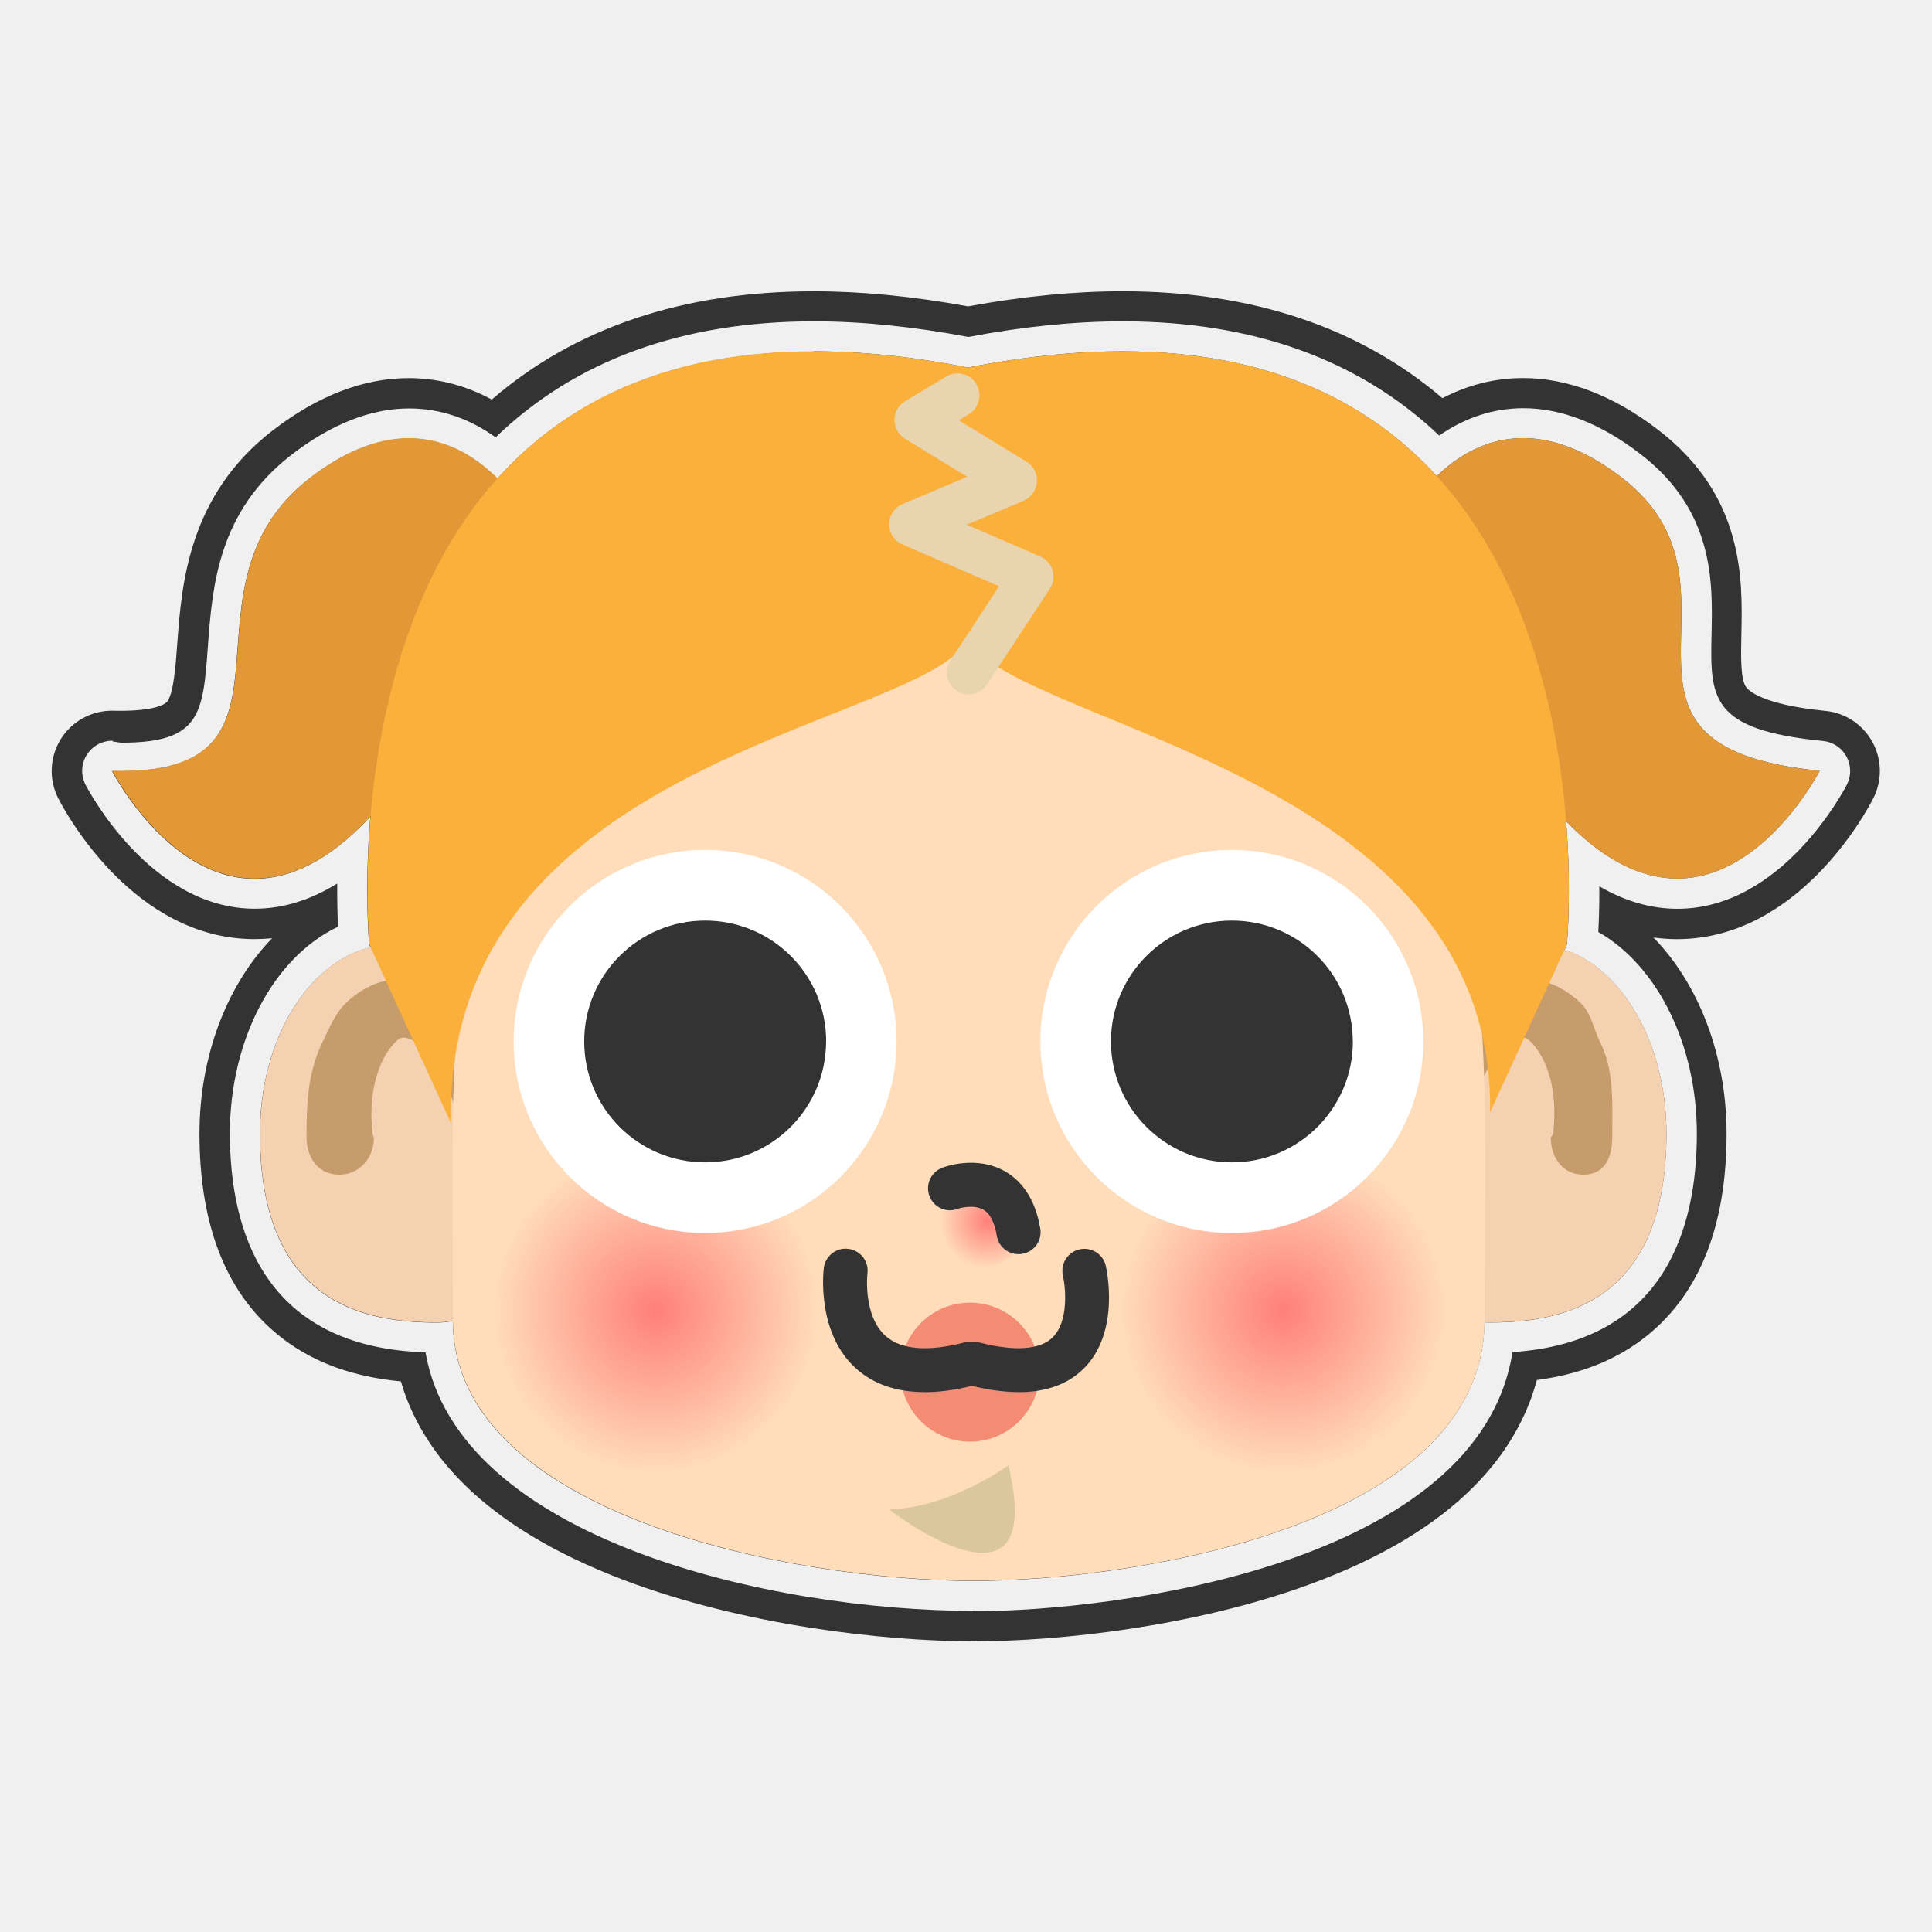
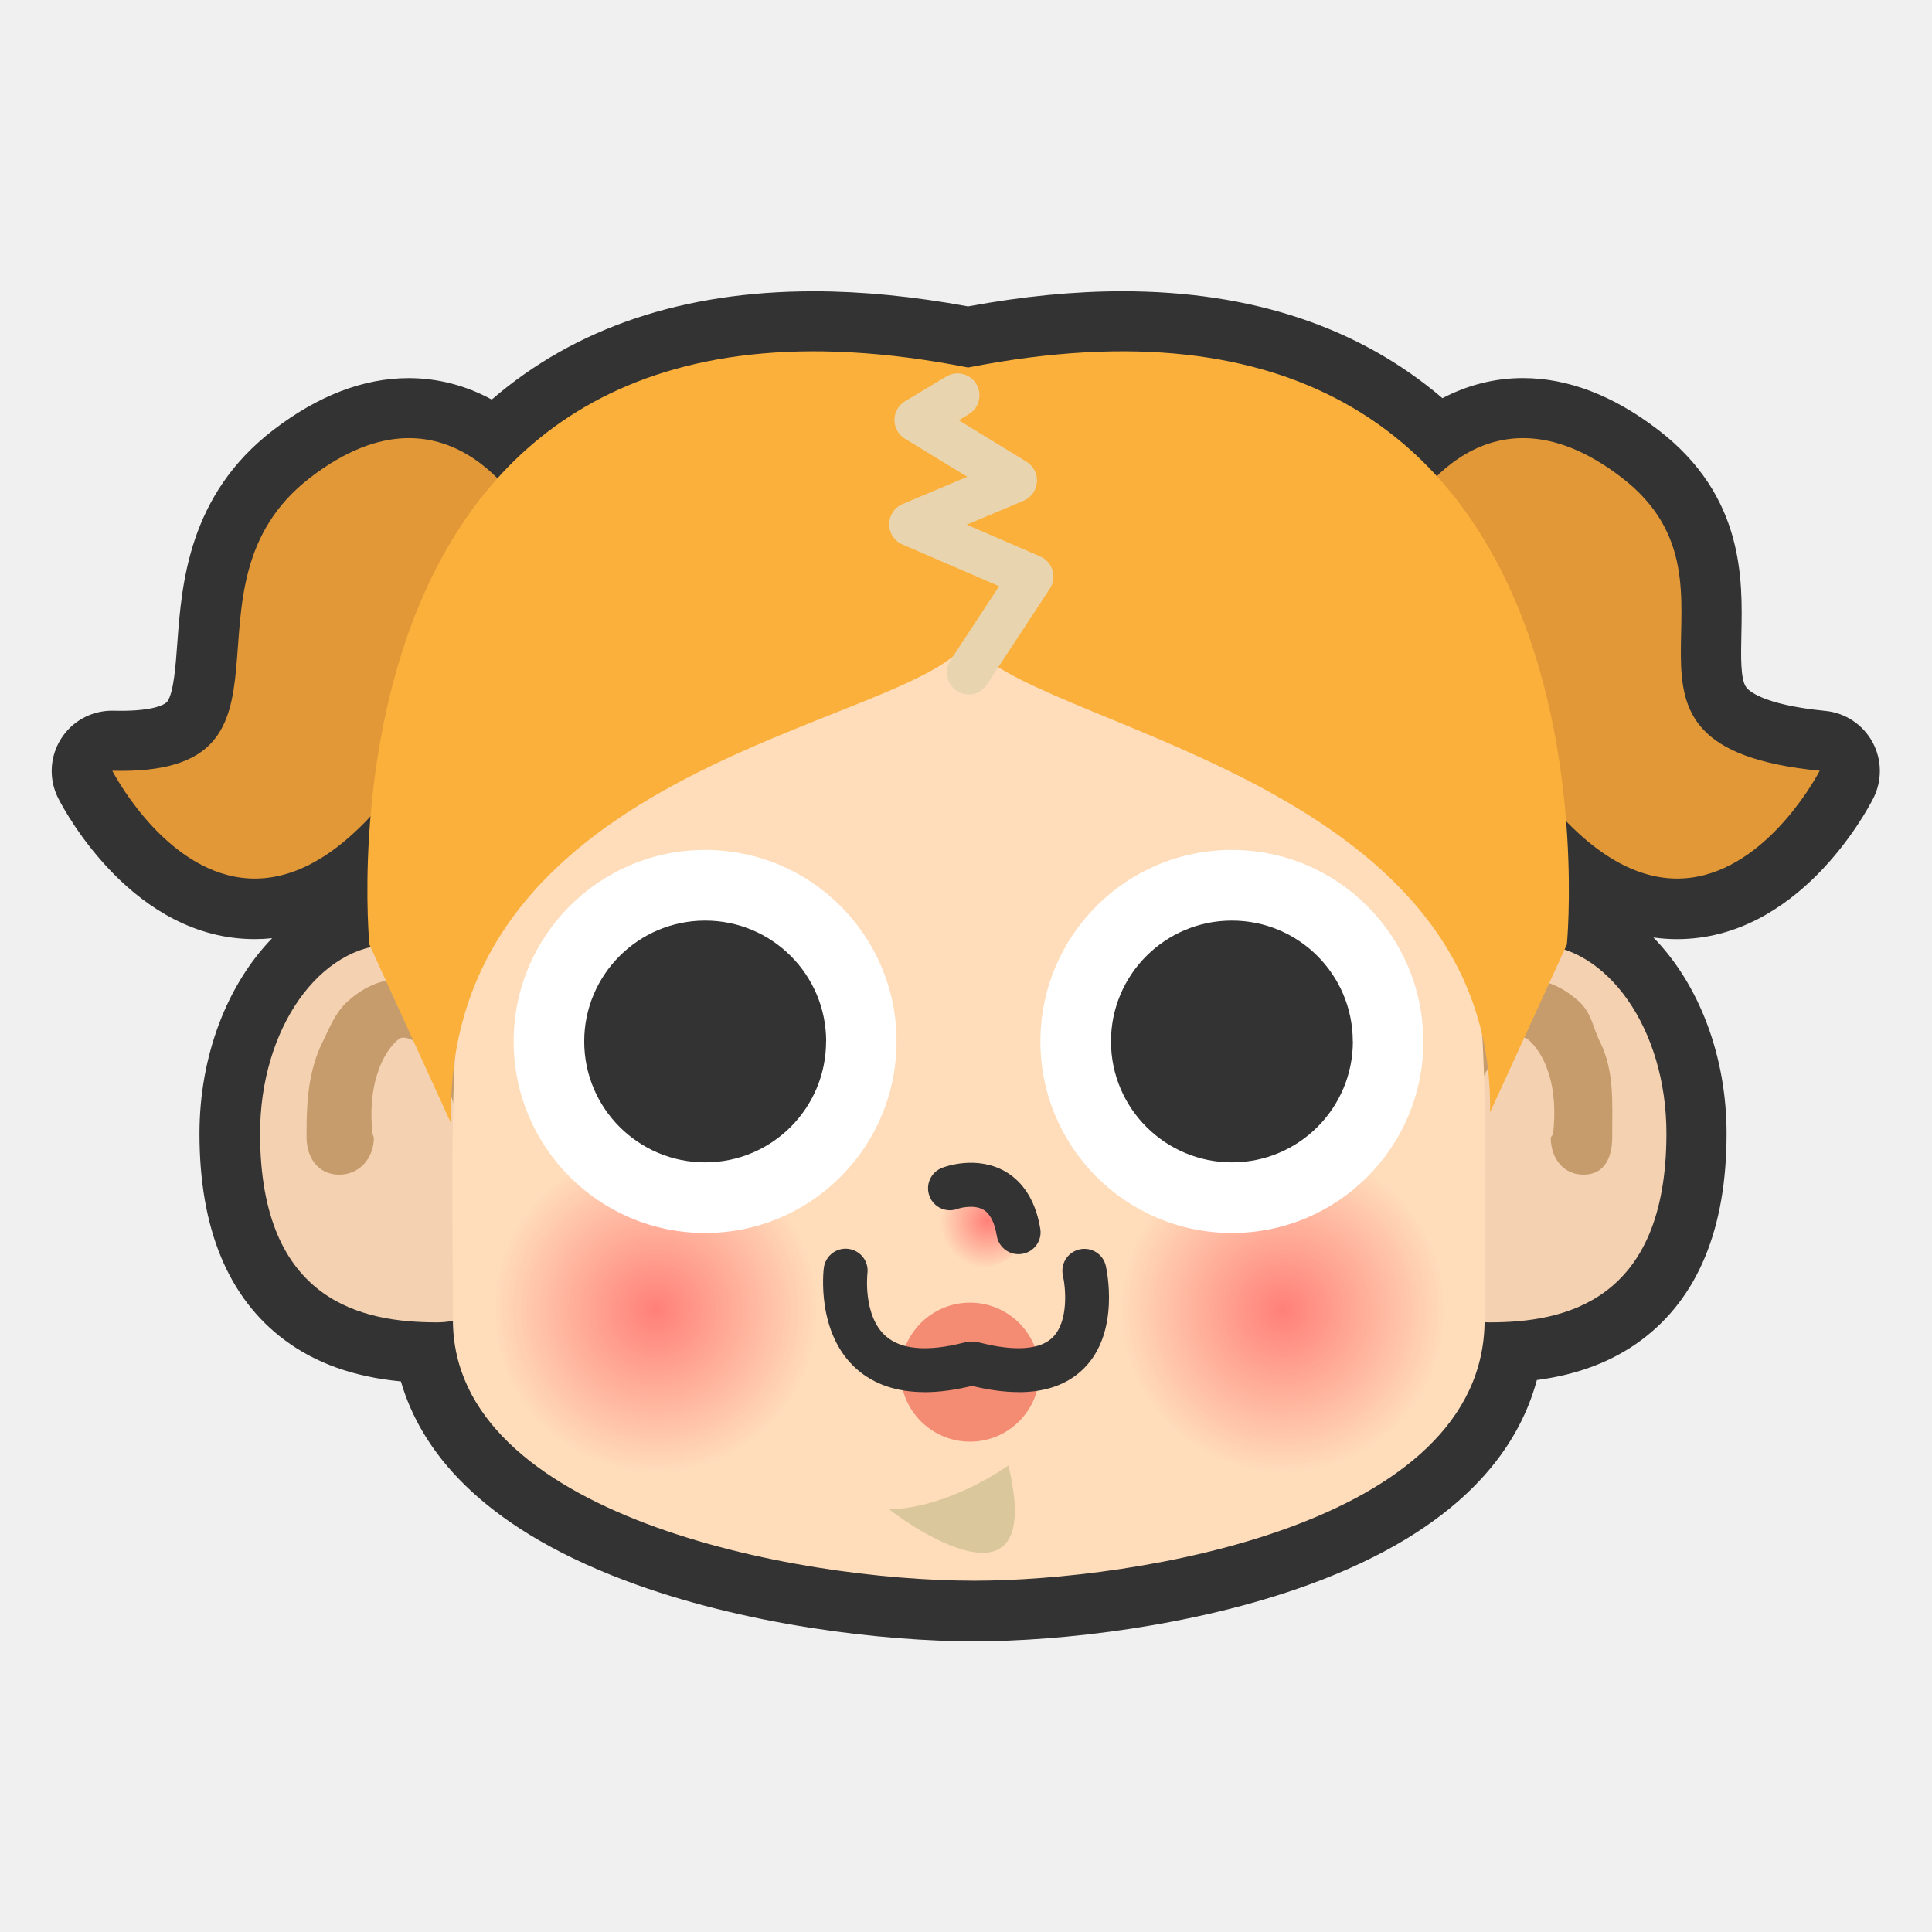
- <svg xmlns="http://www.w3.org/2000/svg" width="256" height="256" viewBox="0 0 256 256">
-   <path d="M129.092 213.45c-26.738 0-68.396-9.392-72.71-34.254-21.374-.68-25.92-16.063-25.92-29.013 0-12.51 5.85-23.37 14.326-27.382-.065-1.43-.12-3.38-.102-5.73-3.584 2.22-7.237 3.34-10.925 3.34-13.85 0-22.09-15.78-22.44-16.45-.64-1.25-.57-2.76.18-3.95.74-1.16 2.02-1.86 3.39-1.86.04 0 .08.12.11.12.38.01.73.14 1.09.14h.01c10.52 0 10.79-3.84 11.45-12.82.59-7.91 1.32-17.82 11.14-25.38 5.23-4.02 10.46-6.09 15.52-6.09 4.05 0 7.95 1.3 11.46 3.83 10.56-10.2 24.74-15.37 42.18-15.37 6.36 0 13.23.7 20.45 2.07 7.22-1.37 14.1-2.07 20.45-2.07 17.31 0 31.4 5.09 41.95 15.13 3.43-2.38 7.22-3.62 11.14-3.62 5.07 0 10.29 2.04 15.52 6.07 9.79 7.53 9.58 16.94 9.43 23.82-.18 8.47-.28 12.73 14.76 14.2 1.31.13 2.48.9 3.12 2.06.63 1.16.65 2.55.05 3.73-.35.68-8.58 16.45-22.44 16.45-3.5 0-6.96-.99-10.36-2.98.01 2.57-.06 4.64-.14 6.05 7.83 4.47 13.06 14.9 13.06 26.73 0 12.64-4.33 27.61-24.43 28.94-4.39 28.04-52.35 34.33-71.29 34.33zm-21.256-166.9c6.158 0 12.953.675 20.447 2.148 7.494-1.473 14.286-2.146 20.443-2.146 19.657 0 32.836 6.87 41.654 16.542 2.678-2.59 6.507-5.038 11.433-5.038 3.737 0 8.107 1.41 13.08 5.236 18.91 14.543-6.774 35.59 26.226 38.836 0 0-7.31 14.283-18.88 14.283-4.36 0-9.32-2.02-14.72-7.59.75 9.56.1 16.34.1 16.34l-.31.68c7.74 2.61 13.5 12.53 13.5 24.36 0 22.44-13.72 25.04-23.41 25.04-.24 0-.47-.01-.7-.02-.33 27.04-46.61 34.26-67.62 34.26-23.97 0-68.96-8.7-69.08-34.44-.67.14-1.38.21-2.15.21-9.7 0-23.41-2.6-23.41-25.03 0-12.41 6.33-22.71 14.64-24.69l-.16-.34s-.68-7.08.15-16.99c-5.64 6.07-10.81 8.25-15.34 8.25-11.57 0-18.88-14.27-18.88-14.27.41.01.81.01 1.2.01 25.94 0 6.4-24.52 25.03-38.85 4.97-3.82 9.34-5.23 13.08-5.23 5.11 0 9.04 2.63 11.73 5.33C74.7 53.61 87.95 46.6 107.8 46.6m0-8c-17.29 0-31.597 4.82-42.64 14.343-3.446-1.872-7.16-2.84-11.01-2.84-5.97 0-12.015 2.32-17.964 6.895-11.24 8.645-12.11 20.41-12.69 28.19-.22 3.05-.48 6.5-1.29 7.717-.396.59-2.25 1.28-6.165 1.28-.32 0-.64 0-.98-.01-.07-.004-.14-.005-.22-.005-2.74 0-5.3 1.4-6.76 3.73-1.51 2.39-1.64 5.395-.35 7.91.98 1.91 10 18.63 26 18.63.78 0 1.56-.04 2.33-.12-5.92 6.094-9.63 15.512-9.63 25.9 0 12.57 3.8 21.77 11.29 27.35 4.14 3.08 9.21 4.885 15.4 5.473 2.6 8.97 10.32 19.05 29.63 26.35 15.77 5.96 34.26 8.09 46.31 8.09 11.5 0 29.17-1.97 44.3-7.48 20-7.28 27.77-17.8 30.28-27.14 5.5-.73 10.07-2.48 13.85-5.3 7.49-5.58 11.29-14.78 11.29-27.35 0-10.4-3.72-19.882-9.7-25.99 1.04.146 2.08.22 3.13.22 16.01 0 25.03-16.73 26-18.64 1.21-2.356 1.17-5.156-.1-7.48-1.27-2.32-3.6-3.87-6.23-4.125-8.48-.833-10.25-2.77-10.51-3.146-.76-1.08-.69-4.08-.63-6.99.16-7.29.4-18.315-10.99-27.076-5.94-4.57-11.99-6.89-17.95-6.89-3.71 0-7.31.91-10.67 2.664-11.02-9.405-25.25-14.165-42.42-14.166-6.38 0-13.25.674-20.44 2.003-7.2-1.323-14.07-2-20.45-2z" fill="#333" />
-   <path fill="#E29837" d="M185.81 69.11s10.18-20.36 29.085-5.82c18.908 14.544-6.775 35.59 26.225 38.837 0 0-24.77 48.424-55.31-33.016zm-115.617 0s-10.18-20.36-29.088-5.82C22.2 77.835 42.62 102.88 14.88 102.128c0 0 24.772 48.424 55.313-33.016z" />
-   <path fill="#F4D1B0" d="M185.7 150.184c0 13.83 2.01 25.036 11.704 25.036s23.408-2.6 23.408-25.036c0-13.825-7.854-25.036-17.553-25.036s-17.56 11.21-17.56 25.036z" />
-   <path fill="#C69C6D" d="M188.61 150.09c.04-3.875.84-8.29 2.74-12.04.954-1.906 2.18-3.76 3.9-5.366 1.71-1.57 4.153-2.92 6.985-2.954 1.076.103.854.006 1.863.22.814.168 1.514.41 2.053.68 1.2.528 2.17 1.28 3.07 2.054 1.72 1.607 1.83 3.46 2.79 5.367 1.9 3.85 1.62 7.99 1.62 12.14v.48c0 2.72-1.02 4.94-3.74 4.98-2.71.04-4.37-2.14-4.41-4.85 0-.19.3-.41.32-.6.3-2.73.21-5.71-.68-8.22-.82-2.61-2.45-4.25-2.93-4.42-.28-.14-1.04-.12-2.02.54-.95.66-1.9 1.74-2.72 3.01-1.66 2.65-2.64 5.62-3.02 9.2l-.01.14c-.17 1.6-1.59 2.76-3.19 2.59-1.5-.16-2.61-1.44-2.6-2.92z" />
-   <path fill="#F4D1B0" d="M69.574 150.184c0 13.83-2.004 25.036-11.703 25.036-9.69 0-23.41-2.6-23.41-25.036 0-13.825 7.86-25.036 17.56-25.036s17.56 11.21 17.56 25.036z" />
-   <path fill="#C69C6D" d="M66.666 150.09c-.04-3.875-.84-8.29-2.74-12.04-.96-1.906-2.18-3.76-3.9-5.366-1.713-1.57-4.152-2.92-6.988-2.954-1.074.103-.852.006-1.865.22-.813.168-1.51.41-2.05.68-1.198.528-2.17 1.28-3.067 2.054-1.72 1.607-2.346 3.46-3.307 5.367-1.9 3.85-2.13 7.99-2.13 12.14v.48c0 2.72 1.53 4.94 4.25 4.98 2.71.04 4.64-2.14 4.67-4.85 0-.19-.16-.41-.18-.6-.31-2.73-.15-5.71.75-8.22.82-2.61 2.48-4.25 2.96-4.42.29-.14 1.06-.12 2.03.54.95.66 1.91 1.74 2.73 3.01 1.66 2.65 2.64 5.62 3.02 9.2l.01.14c.17 1.6 1.6 2.76 3.19 2.59 1.5-.16 2.61-1.44 2.6-2.92z" />
-   <path fill="#fdb" d="M196.715 174.907c0 27.27-46.535 34.542-67.623 34.542-23.996 0-69.078-8.73-69.078-34.55 0-49.2-5.092-101.44 68.35-101.44 74.17 0 68.35 52.24 68.35 101.43z" />
-   <path fill="#FBB03B" d="M128.283 48.698c-88.438-17.38-79.338 76.45-79.338 76.45l10.824 23.704c-1.22-48.11 61.56-52.514 68.51-63.99 6.95 11.476 69.88 17.695 69.16 62.534l10.18-22.248s9.1-93.83-79.34-76.45z" />
-   <path fill="#E8D5AF" d="M128.363 92.013c-.55 0-1.107-.15-1.596-.475-1.34-.88-1.715-2.688-.834-4.03l6.455-9.833-12.813-5.533c-1.068-.46-1.762-1.517-1.756-2.68 0-1.166.7-2.216 1.77-2.672l8.58-3.612-8.25-5.038c-.87-.535-1.4-1.476-1.4-2.494 0-1.017.54-1.962 1.41-2.483l5.46-3.272c1.36-.82 3.16-.38 3.98 1 .82 1.38.38 3.17-1 3.99l-1.33.81 8.98 5.49c.93.57 1.46 1.62 1.38 2.7-.09 1.09-.77 2.04-1.77 2.47l-7.54 3.17 9.74 4.21c.79.34 1.39 1.01 1.63 1.84.25.83.12 1.72-.35 2.43l-8.36 12.73c-.55.85-1.48 1.31-2.43 1.31z" />
-   <radialGradient id="a" cx="-820.302" cy="-83.968" r="29.998" gradientTransform="matrix(.723 0 0 .723 679.961 234.322)" gradientUnits="userSpaceOnUse">
-     <stop offset="0" stop-color="#FF585D" />
-     <stop offset="1" stop-color="#FF585D" stop-opacity="0" />
+ <svg xmlns="http://www.w3.org/2000/svg" version="1.1" id="Layer_1" x="0px" y="0px" width="256px" height="256px" viewBox="0 0 256 256" enable-background="new 0 0 256 256" xml:space="preserve">
+   <path fill="#333333" d="M129.092,213.45c-26.738,0-68.396-9.392-72.71-34.255c-21.374-0.68-25.92-16.063-25.92-29.012  c0-12.511,5.85-23.371,14.326-27.383c-0.065-1.43-0.12-3.38-0.102-5.73c-3.584,2.22-7.237,3.34-10.925,3.34  c-13.85,0-22.09-15.78-22.44-16.45c-0.64-1.25-0.57-2.76,0.18-3.95c0.74-1.16,2.02-1.86,3.39-1.86c0.04,0,0.08,0.12,0.11,0.12  c0.38,0.01,0.73,0.14,1.09,0.14h0.01c10.52,0,10.79-3.84,11.45-12.82c0.59-7.91,1.32-17.82,11.14-25.38  c5.23-4.02,10.46-6.09,15.52-6.09c4.05,0,7.95,1.3,11.46,3.83c10.56-10.2,24.74-15.37,42.18-15.37c6.36,0,13.23,0.7,20.45,2.07  c7.221-1.37,14.1-2.07,20.45-2.07c17.31,0,31.399,5.09,41.95,15.13c3.43-2.38,7.22-3.62,11.14-3.62c5.07,0,10.29,2.04,15.521,6.07  c9.789,7.53,9.58,16.94,9.43,23.82c-0.18,8.47-0.28,12.73,14.76,14.2c1.311,0.13,2.48,0.9,3.12,2.06c0.63,1.16,0.649,2.55,0.05,3.73  c-0.35,0.68-8.58,16.45-22.439,16.45c-3.5,0-6.961-0.99-10.36-2.98c0.011,2.57-0.06,4.64-0.14,6.05  c7.83,4.47,13.06,14.899,13.06,26.729c0,12.641-4.33,27.61-24.43,28.94c-4.39,28.04-52.351,34.33-71.29,34.33L129.092,213.45z" />
+   <path fill="#333333" d="M107.836,46.55c6.158,0,12.953,0.675,20.447,2.148c7.494-1.473,14.285-2.146,20.443-2.146  c19.656,0,32.836,6.87,41.653,16.542c2.679-2.59,6.507-5.038,11.433-5.038c3.737,0,8.107,1.41,13.08,5.236  c18.91,14.543-6.773,35.59,26.227,38.836c0,0-7.311,14.283-18.881,14.283c-4.359,0-9.319-2.02-14.719-7.59  c0.75,9.56,0.1,16.34,0.1,16.34l-0.311,0.68c7.74,2.61,13.5,12.53,13.5,24.36c0,22.439-13.72,25.04-23.41,25.04  c-0.239,0-0.469-0.011-0.699-0.021c-0.33,27.04-46.61,34.26-67.62,34.26c-23.97,0-68.96-8.699-69.08-34.439  c-0.67,0.141-1.38,0.21-2.15,0.21c-9.7,0-23.41-2.601-23.41-25.03c0-12.41,6.33-22.71,14.64-24.689l-0.16-0.34  c0,0-0.68-7.08,0.15-16.99c-5.64,6.07-10.81,8.25-15.34,8.25c-11.57,0-18.88-14.27-18.88-14.27c0.41,0.01,0.81,0.01,1.2,0.01  c25.94,0,6.4-24.52,25.03-38.85c4.97-3.82,9.34-5.23,13.08-5.23c5.11,0,9.04,2.63,11.73,5.33C74.7,53.61,87.95,46.6,107.8,46.6" />
+   <path fill="#333333" d="M107.8,38.6c-17.29,0-31.597,4.82-42.64,14.343c-3.446-1.872-7.16-2.84-11.01-2.84  c-5.97,0-12.015,2.32-17.964,6.895c-11.24,8.645-12.11,20.41-12.69,28.19c-0.22,3.05-0.48,6.5-1.29,7.717  c-0.396,0.59-2.25,1.28-6.165,1.28c-0.32,0-0.64,0-0.98-0.01c-0.07-0.004-0.14-0.005-0.22-0.005c-2.74,0-5.3,1.4-6.76,3.73  c-1.51,2.39-1.64,5.395-0.35,7.91c0.98,1.91,10,18.63,26,18.63c0.78,0,1.56-0.04,2.33-0.12c-5.92,6.094-9.63,15.512-9.63,25.9  c0,12.57,3.8,21.771,11.29,27.351c4.14,3.08,9.21,4.885,15.4,5.473c2.6,8.971,10.32,19.05,29.63,26.35  c15.77,5.961,34.26,8.09,46.31,8.09c11.5,0,29.17-1.969,44.301-7.479c20-7.28,27.77-17.8,30.279-27.14  c5.5-0.73,10.07-2.48,13.851-5.301c7.489-5.58,11.29-14.779,11.29-27.35c0-10.4-3.721-19.882-9.7-25.99  c1.04,0.146,2.08,0.22,3.13,0.22c16.01,0,25.03-16.73,26-18.64c1.21-2.356,1.17-5.156-0.1-7.48c-1.271-2.32-3.601-3.87-6.23-4.125  c-8.48-0.833-10.25-2.77-10.51-3.146c-0.76-1.08-0.689-4.08-0.63-6.99c0.159-7.29,0.399-18.315-10.99-27.076  c-5.94-4.57-11.99-6.89-17.95-6.89c-3.71,0-7.31,0.91-10.67,2.664c-11.02-9.405-25.25-14.165-42.42-14.166  c-6.38,0-13.25,0.674-20.44,2.003c-7.2-1.323-14.07-2-20.45-2L107.8,38.6z" />
+   <path fill="#E29837" d="M185.811,69.11c0,0,10.18-20.36,29.084-5.82c18.908,14.544-6.774,35.59,26.226,38.837  C241.12,102.127,216.35,150.551,185.811,69.11L185.811,69.11z M70.193,69.11c0,0-10.18-20.36-29.088-5.82  C22.2,77.835,42.62,102.88,14.88,102.128c0,0,24.772,48.424,55.313-33.016V69.11z" />
+   <path fill="#F4D1B0" d="M185.7,150.184c0,13.83,2.01,25.036,11.704,25.036c9.693,0,23.408-2.6,23.408-25.036  c0-13.824-7.854-25.036-17.554-25.036C193.561,125.148,185.699,136.357,185.7,150.184L185.7,150.184z" />
+   <path fill="#C69C6D" d="M188.609,150.09c0.041-3.875,0.841-8.29,2.74-12.04c0.955-1.905,2.18-3.76,3.9-5.366  c1.71-1.569,4.152-2.92,6.984-2.953c1.076,0.103,0.854,0.006,1.863,0.22c0.814,0.168,1.514,0.409,2.053,0.68  c1.201,0.528,2.17,1.28,3.07,2.054c1.721,1.607,1.83,3.461,2.791,5.367c1.899,3.85,1.619,7.99,1.619,12.141v0.479  c0,2.72-1.02,4.94-3.74,4.979c-2.709,0.041-4.369-2.14-4.41-4.85c0-0.189,0.301-0.41,0.32-0.6c0.301-2.73,0.211-5.71-0.68-8.221  c-0.82-2.609-2.45-4.25-2.93-4.42c-0.28-0.14-1.041-0.119-2.021,0.541c-0.95,0.659-1.899,1.739-2.72,3.01  c-1.66,2.649-2.641,5.619-3.02,9.199l-0.011,0.141c-0.17,1.6-1.59,2.76-3.19,2.59c-1.5-0.16-2.609-1.439-2.6-2.92L188.609,150.09z" />
+   <path fill="#F4D1B0" d="M69.574,150.184c0,13.83-2.004,25.036-11.703,25.036c-9.69,0-23.41-2.6-23.41-25.036  c0-13.824,7.86-25.036,17.56-25.036s17.56,11.209,17.56,25.036H69.574z" />
+   <path fill="#C69C6D" d="M66.666,150.09c-0.04-3.875-0.84-8.29-2.74-12.04c-0.96-1.905-2.18-3.76-3.9-5.366  c-1.713-1.569-4.152-2.92-6.988-2.953c-1.074,0.103-0.852,0.006-1.865,0.22c-0.813,0.168-1.51,0.409-2.05,0.68  c-1.198,0.528-2.17,1.28-3.067,2.054c-1.72,1.607-2.346,3.461-3.307,5.367c-1.9,3.85-2.13,7.99-2.13,12.141v0.479  c0,2.72,1.53,4.94,4.25,4.979c2.71,0.041,4.64-2.14,4.67-4.85c0-0.189-0.16-0.41-0.18-0.6c-0.31-2.73-0.15-5.71,0.75-8.221  c0.82-2.609,2.48-4.25,2.96-4.42c0.29-0.14,1.06-0.119,2.03,0.541c0.95,0.659,1.91,1.739,2.73,3.01  c1.66,2.649,2.64,5.619,3.02,9.199l0.01,0.141c0.17,1.6,1.6,2.76,3.19,2.59c1.5-0.16,2.61-1.439,2.6-2.92L66.666,150.09z" />
+   <path fill="#FFDDBB" d="M196.715,174.907c0,27.27-46.535,34.542-67.623,34.542c-23.996,0-69.078-8.73-69.078-34.551  c0-49.199-5.092-101.439,68.35-101.439c74.17,0,68.35,52.24,68.35,101.43L196.715,174.907z" />
+   <path fill="#FBB03B" d="M128.283,48.698c-88.438-17.38-79.338,76.45-79.338,76.45l10.824,23.704  c-1.22-48.109,61.56-52.514,68.51-63.99c6.95,11.476,69.88,17.695,69.161,62.535l10.18-22.249c0,0,9.1-93.83-79.34-76.45H128.283z" />
+   <path fill="#E8D5AF" d="M128.363,92.013c-0.55,0-1.107-0.15-1.596-0.475c-1.34-0.88-1.715-2.688-0.834-4.03l6.456-9.833  l-12.813-5.533c-1.068-0.46-1.762-1.517-1.756-2.68c0-1.166,0.7-2.216,1.77-2.672l8.58-3.612l-8.25-5.038  c-0.87-0.535-1.4-1.476-1.4-2.494c0-1.017,0.54-1.962,1.41-2.483l5.46-3.272c1.36-0.82,3.16-0.38,3.98,1c0.82,1.38,0.38,3.17-1,3.99  l-1.33,0.81l8.98,5.49c0.93,0.57,1.459,1.62,1.379,2.7c-0.09,1.09-0.77,2.04-1.77,2.47l-7.54,3.17l9.74,4.21  c0.79,0.34,1.39,1.01,1.63,1.84c0.25,0.83,0.12,1.72-0.35,2.43l-8.36,12.73c-0.55,0.85-1.479,1.31-2.43,1.31L128.363,92.013z" />
+   <radialGradient id="SVGID_1_" cx="-752.297" cy="238.516" r="29.981" gradientTransform="matrix(0.723 0 0 -0.723 630.7935 346.0358)" gradientUnits="userSpaceOnUse">
+     <stop offset="0" style="stop-color:#FF585D" />
+     <stop offset="1" style="stop-color:#FF585D;stop-opacity:0" />
  </radialGradient>
-   <circle opacity=".7" fill="url(#a)" cx="86.637" cy="173.589" r="21.697" />
-   <radialGradient id="b" cx="-705.31" cy="-83.968" r="29.998" gradientTransform="matrix(.723 0 0 .723 679.961 234.322)" gradientUnits="userSpaceOnUse">
-     <stop offset="0" stop-color="#FF585D" />
-     <stop offset="1" stop-color="#FF585D" stop-opacity="0" />
+   <circle opacity="0.7" fill="url(#SVGID_1_)" enable-background="new    " cx="86.637" cy="173.589" r="21.697" />
+   <radialGradient id="SVGID_2_" cx="-637.305" cy="238.516" r="29.981" gradientTransform="matrix(0.723 0 0 -0.723 630.7935 346.0358)" gradientUnits="userSpaceOnUse">
+     <stop offset="0" style="stop-color:#FF585D" />
+     <stop offset="1" style="stop-color:#FF585D;stop-opacity:0" />
  </radialGradient>
-   <circle opacity=".7" fill="url(#b)" cx="169.811" cy="173.589" r="21.697" />
-   <path fill="#DBC79C" d="M133.614 194.18s-7.753 5.622-15.75 5.815c-.24.006 21.08 16.24 15.75-5.816z" />
-   <path fill="#F48B73" d="M137.74 181.817c0 5.083-4.126 9.21-9.21 9.21-5.082 0-9.208-4.127-9.208-9.21 0-5.085 4.127-9.21 9.208-9.21 5.084 0 9.21 4.125 9.21 9.21z" />
-   <path fill="#333" d="M122.505 184.463c-3.684 0-6.693-1.026-9.008-3.067-5.37-4.755-4.383-13.05-4.336-13.4.21-1.596 1.68-2.728 3.26-2.516 1.59.205 2.72 1.653 2.52 3.242-.01.057-.63 5.635 2.44 8.33 2.05 1.792 5.52 2.08 10.32.855 1.58-.42 3.14.55 3.54 2.104.4 1.56-.54 3.14-2.1 3.54-2.39.61-4.6.92-6.61.92zm12.443-.003c-1.957 0-4.14-.303-6.53-.915-1.555-.398-2.5-1.978-2.1-3.534.396-1.56 1.992-2.5 3.533-2.1 3.22.82 7.5 1.37 9.61-.68 2.18-2.12 1.74-6.64 1.38-8.2-.35-1.56.62-3.12 2.19-3.48 1.58-.36 3.12.61 3.49 2.16.08.36 1.99 8.82-2.96 13.67-2.1 2.06-4.97 3.09-8.59 3.09z" />
-   <radialGradient id="c" cx="-8846.297" cy="-2292.744" r="29.997" gradientTransform="matrix(.21 0 0 .21 1988.572 643.294)" gradientUnits="userSpaceOnUse">
-     <stop offset="0" stop-color="#FF585D" />
-     <stop offset="1" stop-color="#FF585D" stop-opacity="0" />
+   <circle opacity="0.7" fill="url(#SVGID_2_)" enable-background="new    " cx="169.811" cy="173.589" r="21.697" />
+   <path fill="#DBC79C" d="M133.613,194.18c0,0-7.752,5.622-15.75,5.815C117.624,200.001,138.943,216.234,133.613,194.18  L133.613,194.18z" />
+   <path fill="#F48B73" d="M137.74,181.816c0,5.084-4.127,9.211-9.211,9.211c-5.081,0-9.208-4.127-9.208-9.211s4.127-9.209,9.208-9.209  C133.613,172.607,137.74,176.732,137.74,181.816z" />
+   <path fill="#333333" d="M122.505,184.463c-3.684,0-6.693-1.025-9.008-3.066c-5.37-4.756-4.383-13.051-4.336-13.4  c0.21-1.596,1.68-2.729,3.26-2.516c1.59,0.205,2.72,1.652,2.52,3.242c-0.01,0.057-0.63,5.635,2.44,8.329  c2.05,1.792,5.52,2.08,10.32,0.855c1.58-0.421,3.14,0.55,3.54,2.104c0.399,1.56-0.54,3.14-2.101,3.54c-2.39,0.61-4.6,0.92-6.61,0.92  L122.505,184.463z M134.948,184.46c-1.957,0-4.14-0.303-6.53-0.915c-1.555-0.398-2.5-1.979-2.1-3.534  c0.396-1.56,1.992-2.5,3.534-2.1c3.219,0.819,7.5,1.37,9.609-0.681c2.18-2.119,1.74-6.64,1.38-8.199  c-0.35-1.561,0.62-3.12,2.19-3.48c1.58-0.359,3.119,0.61,3.49,2.16c0.08,0.36,1.99,8.82-2.961,13.67c-2.1,2.061-4.97,3.09-8.59,3.09  L134.948,184.46z" />
+   <radialGradient id="SVGID_3_" cx="-8178.561" cy="1543.436" r="29.996" gradientTransform="matrix(0.21 0 0 -0.21 1848.348 485.9384)" gradientUnits="userSpaceOnUse">
+     <stop offset="0" style="stop-color:#FF585D" />
+     <stop offset="1" style="stop-color:#FF585D;stop-opacity:0" />
  </radialGradient>
-   <circle opacity=".7" fill="url(#c)" cx="129.966" cy="161.589" r="6.302" />
-   <path fill="#333" d="M134.944 166.183c-1.395 0-2.625-1.006-2.863-2.43-.29-1.79-.9-2.96-1.8-3.473-1.2-.68-2.99-.248-3.38-.106-1.48.57-3.18-.17-3.74-1.682-.57-1.498.18-3.182 1.68-3.75.46-.188 4.6-1.665 8.36.486 1.71.983 3.9 3.093 4.64 7.57.27 1.583-.8 3.084-2.39 3.345-.16.03-.32.04-.48.04z" />
-   <path fill="#fff" d="M118.797 137.99c0 14.013-11.338 25.386-25.363 25.386-14.018 0-25.37-11.373-25.37-25.386 0-14.002 11.353-25.368 25.37-25.368 14.025 0 25.363 11.366 25.363 25.368zm69.805 0c0 14.013-11.338 25.386-25.363 25.386-14.02 0-25.38-11.373-25.38-25.386 0-14.002 11.35-25.368 25.37-25.368 14.02 0 25.36 11.366 25.36 25.368z" />
-   <path fill="#333" d="M109.46 137.99c0 8.86-7.177 16.03-16.026 16.03-8.84 0-16.023-7.17-16.023-16.03 0-8.85 7.19-16.007 16.03-16.007 8.85 0 16.03 7.156 16.03 16.007zm69.804 0c0 8.86-7.174 16.03-16.025 16.03-8.84 0-16.03-7.17-16.03-16.03 0-8.85 7.19-16.007 16.02-16.007 8.85 0 16.02 7.156 16.02 16.007z" />
+   <circle opacity="0.7" fill="url(#SVGID_3_)" enable-background="new    " cx="129.966" cy="161.589" r="6.302" />
+   <path fill="#333333" d="M134.943,166.184c-1.395,0-2.625-1.007-2.862-2.431c-0.29-1.79-0.899-2.96-1.8-3.473  c-1.2-0.681-2.99-0.248-3.38-0.106c-1.48,0.57-3.18-0.17-3.74-1.682c-0.57-1.498,0.18-3.182,1.68-3.75  c0.46-0.188,4.601-1.665,8.36,0.486c1.71,0.982,3.9,3.092,4.64,7.569c0.271,1.583-0.8,3.084-2.39,3.345  c-0.16,0.03-0.32,0.041-0.48,0.041H134.943z" />
+   <path fill="#FFFFFF" d="M118.797,137.99c0,14.013-11.338,25.386-25.363,25.386c-14.018,0-25.37-11.373-25.37-25.386  c0-14.002,11.353-25.368,25.37-25.368C107.459,112.622,118.797,123.988,118.797,137.99z M188.602,137.99  c0,14.013-11.338,25.386-25.363,25.386c-14.02,0-25.379-11.373-25.379-25.386c0-14.002,11.35-25.368,25.369-25.368  c14.021,0,25.36,11.366,25.36,25.368H188.602z" />
+   <path fill="#333333" d="M109.46,137.99c0,8.859-7.177,16.029-16.026,16.029c-8.84,0-16.023-7.17-16.023-16.029  c0-8.85,7.19-16.007,16.03-16.007c8.85,0,16.03,7.156,16.03,16.007H109.46z M179.264,137.99c0,8.859-7.174,16.029-16.024,16.029  c-8.841,0-16.03-7.17-16.03-16.029c0-8.85,7.189-16.007,16.02-16.007c8.851,0,16.021,7.156,16.021,16.007H179.264z" />
</svg>
